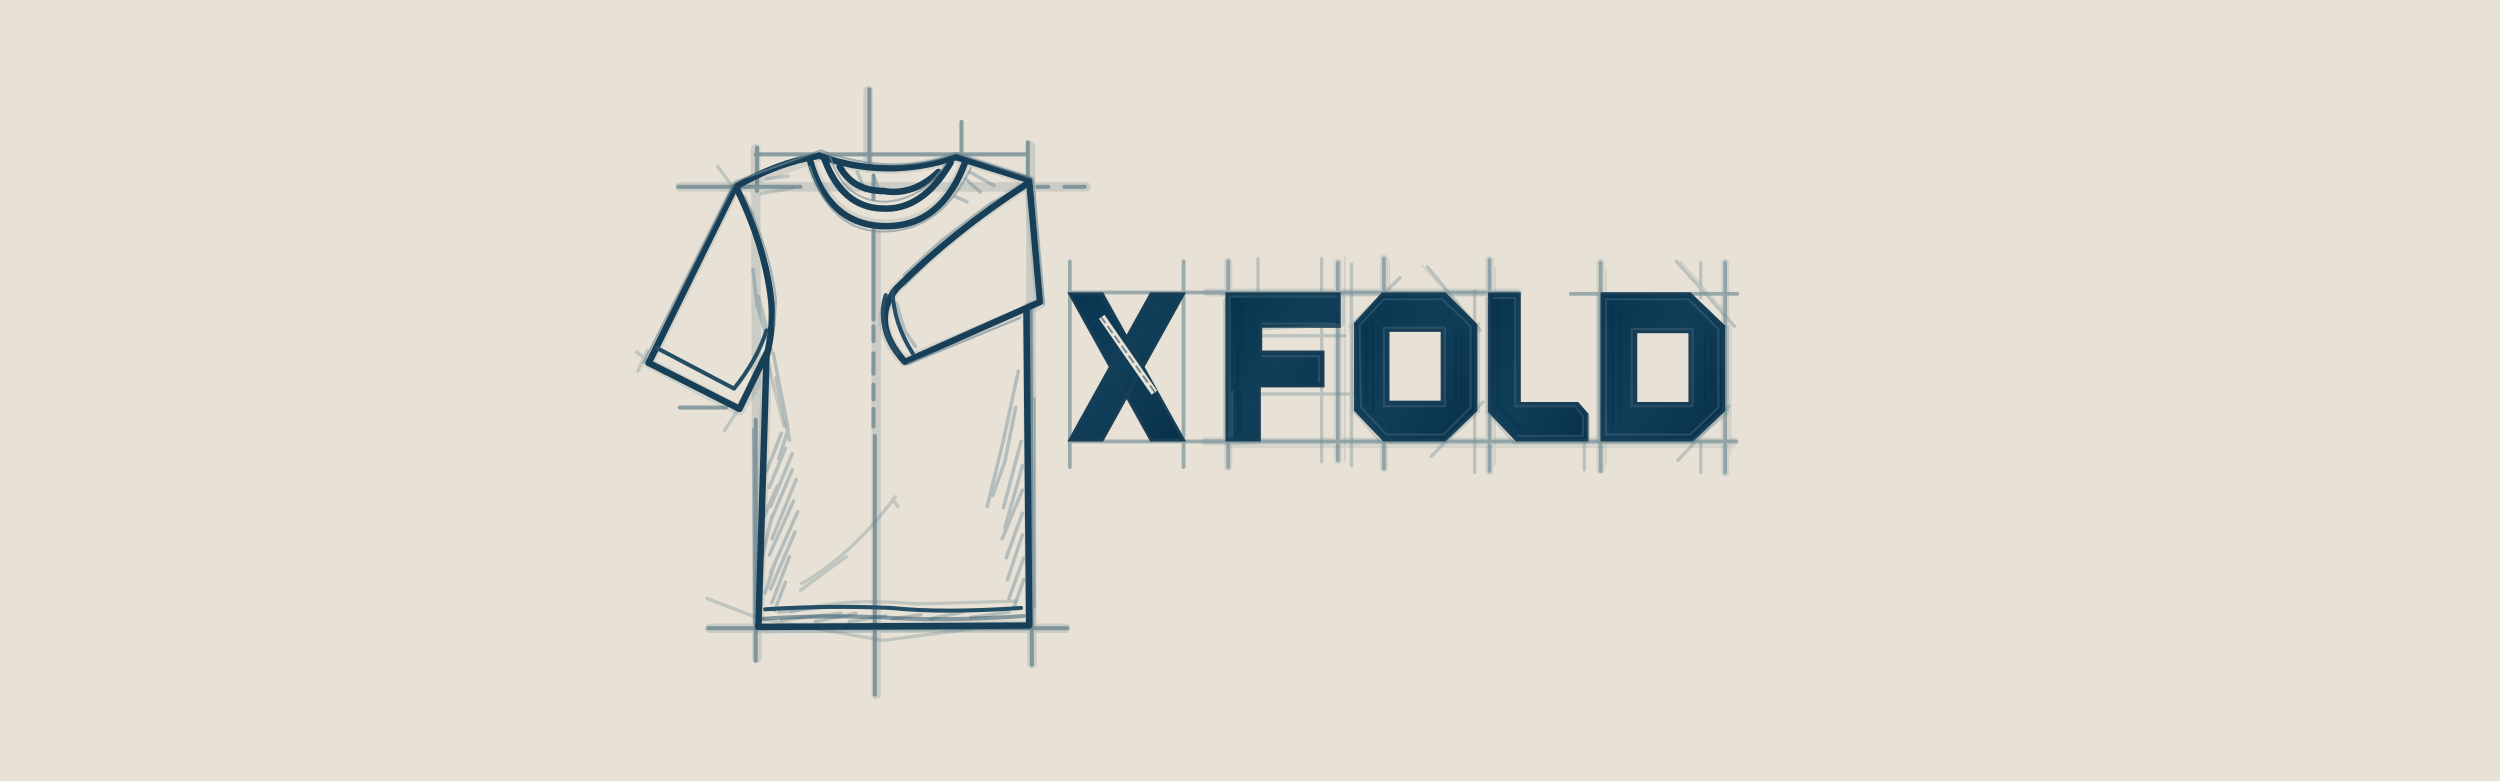
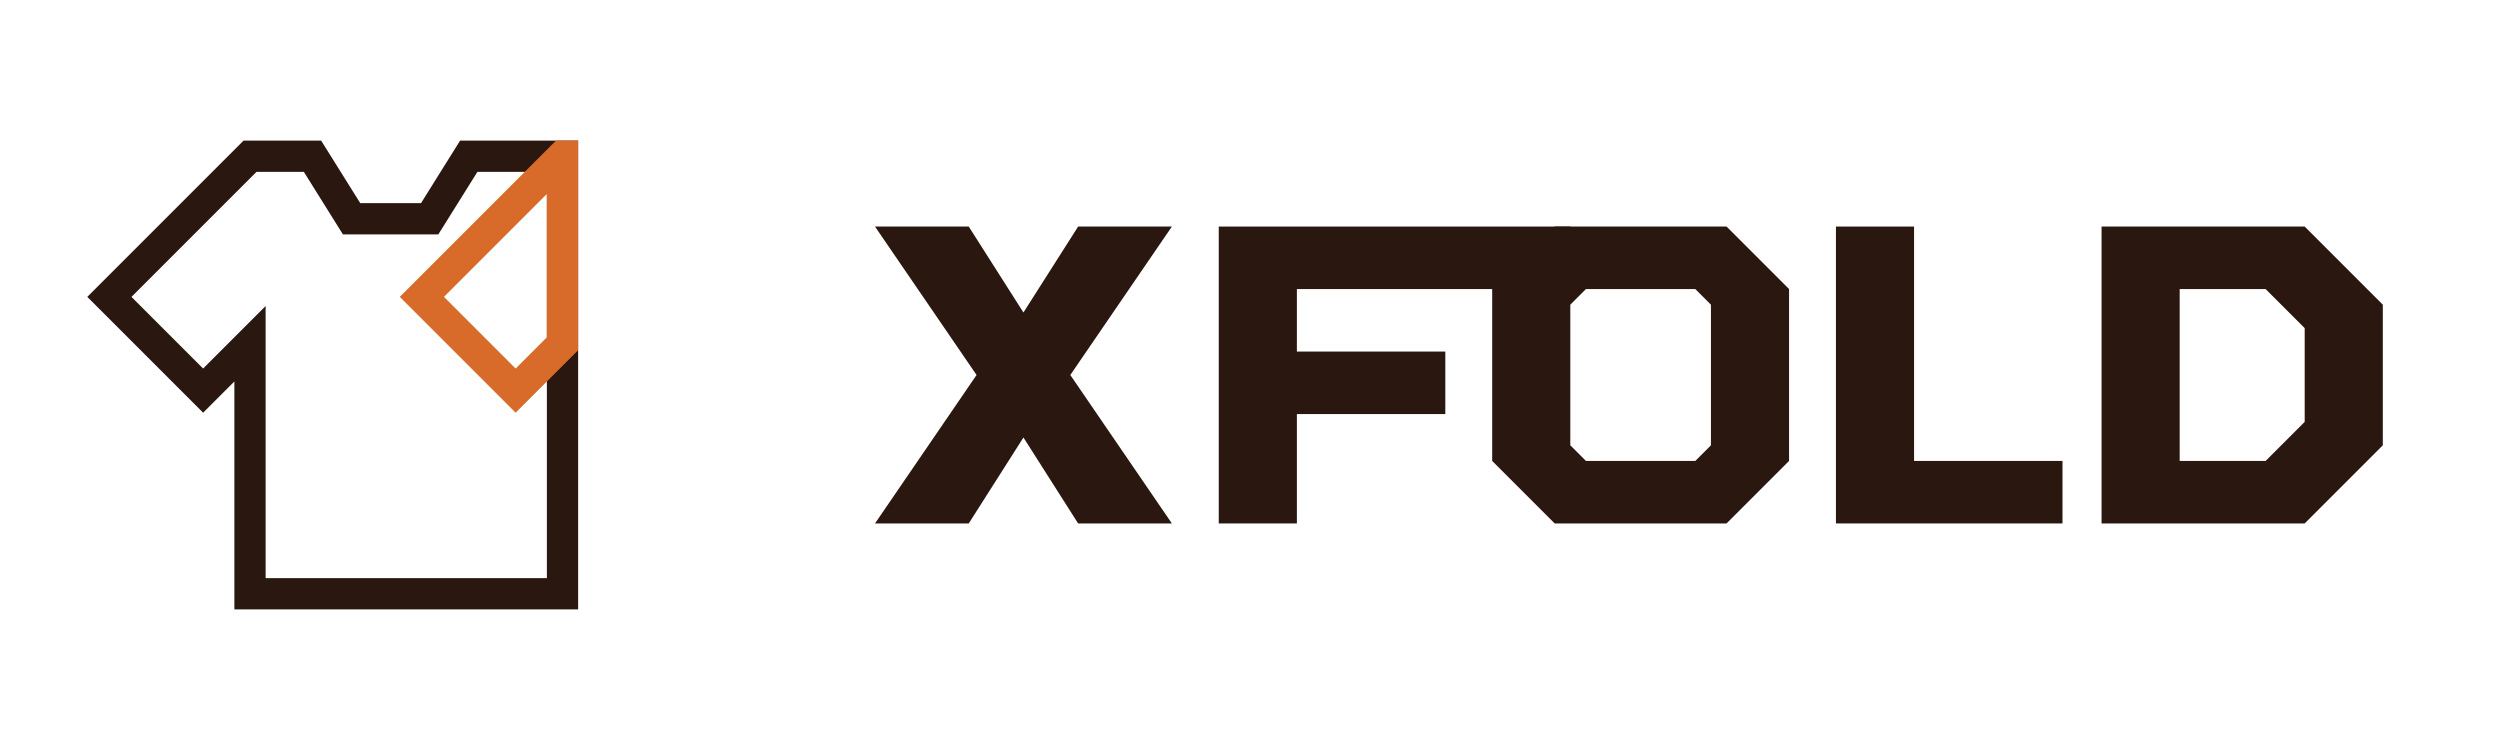
- <svg xmlns="http://www.w3.org/2000/svg" xmlns:xlink="http://www.w3.org/1999/xlink" width="1024" height="320" viewBox="0 0 1024 320">
-   <defs>
-     <radialGradient id="warm-paper" cx="49%" cy="45%" r="76%">
-       <stop stop-color="#ede8d6" offset="0" />
-       <stop stop-color="#e9e3cf" offset=".62" />
-       <stop stop-color="#e4dcc6" offset="1" />
-     </radialGradient>
-     <linearGradient id="ink-fill" y2=".8">
-       <stop stop-color="#07344e" offset="0" />
-       <stop stop-color="#103e59" offset=".5" />
-       <stop stop-color="#09334d" offset="1" />
-     </linearGradient>
-     <path id="letter-x" d="m503 217h24l60 108h-24zm60 0h24l-60 108h-24z" />
-     <path id="letter-f" d="m619 217h83v24h-58v19h46v25h-47v40h-24z" />
-     <path id="letter-o" d="m734 217h46l23 23v63l-23 22h-45l-21-22v-64zm4 27v53h40v-53z" fill-rule="evenodd" />
-     <path id="letter-l" d="m813 217h22v81h43l7 8v19h-52l-20-21z" />
-     <path id="letter-d" d="m896 217h65l25 24v62l-23 22h-67zm25 28v53h40v-53z" fill-rule="evenodd" />
-   </defs>
-   <rect id="paper-background" width="1024" height="320" fill="#E8E2D6" />
-   <g id="complete-drafting-illustration" transform="matrix(.5546 0 0 .5546 228 0)" stroke-linecap="round" stroke-linejoin="round">
-     <g id="shirt-construction-lines" fill="none" stroke="#64818a">
-       <g opacity=".22" stroke-width="7">
-         <path d="m91 138h300m-244-28 1 376m202-378 1 382m-238-26h263" />
-         <path d="m230 67v55m6 48v343" />
-       </g>
-       <g opacity=".72" stroke-width="3">
-         <path d="m90 138h90m175 0h8m12 0h15" />
-         <path d="m148 109v32m-1 169v178" />
-         <path d="m147 114h200m1-9v24" />
-         <path d="m299 90v26" />
-         <path d="m231 66v54" />
-         <path d="m234 130v17m0 23v66m0 5v11m0 9v15m0 8v11m0 7v13m1 7v191" />
-         <path d="m350 228 1 263" />
-         <path d="m112 464h265" />
-         <path d="m91 301h34" />
-       </g>
-       <g opacity=".3" stroke-width="2.5">
-         <path d="m119 123 26 35m-86 102 21 16m-20-2 7-15" />
-         <path d="m133 304-9 14m33-46 11 43" />
-         <path d="m151 143 23-4m-19-7 16-2" />
-         <path d="m111 442 39 15 91 16 76-10" />
-         <path d="m173 452q38-11 93-6l73-2" />
-         <path d="m181 431q37-21 69-64" />
-         <path d="m180 436 34-25m34-42 4 5" />
-       </g>
-     </g>
-     <g id="shirt-pencil-shading" fill="none" opacity=".35" stroke="#527889" stroke-width="2.6">
-       <path d="m145 199 3 26 8 26m-7-32 6 23m-4-6 8 24" />
-       <path d="m160 261 11 56-7 22m-2-60 10 46m-6-5-11 28" />
-       <path d="m169 331-12 29m17-25-16 39m16-27-16 38m19-31-18 44" />
-       <path d="m175 370-18 40m21-32-20 45m18-30-18 42m14-24-13 34m10-15-8 21" />
-       <path d="m163 359-10 23m6-1-7 30m9 5-7 22" />
-       <path d="m341 274-11 51-12 49m21-73-8 40-9 25" />
-       <path d="m343 326-13 49m14-31-13 46m13-28-15 36" />
-       <path d="m344 379-12 33m12-17-11 33m12-16-11 30m11-14-7 20" />
-       <path d="m164 452 29-3m-27 9 44-5m-19 6 30-6" />
-       <path d="m216 459 27-4m5 2 21-3m7 3 24-5m6 4 28-4" />
-       <path d="m209 123 8 10m5-6 6 14m6-12 5 14" />
-       <path d="m305 127 18 10m-21-5 11 10m-19 3 9 4" />
-       <path d="m257 203 27-25 37-28 20-9" />
-       <path d="m257 210 22-22 29-24 30-21" />
-       <path d="m251 224 6 20 8 12" />
-     </g>
-     <g id="shirt-ink-outline" fill="none">
-       <g opacity=".14" stroke="#41667a" stroke-width="8">
-         <path d="m68 268 64-130 62-23q49 18 101 1l54 17 8 91-9 3 2 235-201 2 6-193-20 32z" />
-         <path d="m187 118q15 48 56 48 42 0 59-47" />
-         <path d="m347 136q-57 37-97 78-19 26 7 53l97-41" />
-       </g>
-       <g stroke="#173f57" stroke-width="4.8">
-         <path d="m68 268 64-130q31-18 62-23" />
-         <path d="m194 115q49 18 101 1l54 17 8 90-99 44" />
-         <path d="m68 268 67 34 20-41" />
-         <path d="m133 139q20 41 25 79 3 22-3 45l-6 200" />
-         <path d="m149 463 200-1-2-233" />
-         <path d="m187 118q13 47 53 49 44 2 62-48" />
-         <path d="m198 118q13 35 42 36 30 2 51-34" />
-         <path d="m209 123q10 18 32 18 22 4 41-14" />
-         <path d="m347 136q-54 35-96 77-20 25 6 54" />
-       </g>
-       <g stroke="#244e65" stroke-width="3">
-         <path d="m74 257 57 30q17-21 24-43" />
-         <path d="m248 215q1 24 15 46" />
-         <path d="m243 218q-7 22 9 43" />
-         <path d="m154 450q48-3 93-1 38 4 96 0" />
-         <path d="m152 457q45-3 89-1 44 3 104-1" opacity=".5" />
-       </g>
-       <g opacity=".6" stroke="#77909a" stroke-width="1.5">
-         <path d="m64 268 68-134 63-23q54 20 100 2l57 19 8 93" />
-         <path d="m139 145q20 44 23 77l-1 19" />
-         <path d="m145 317 1 143m207-166v155" />
-         <path d="m187 123q15 49 56 48t63-47" />
-         <path d="m202 116q11 33 41 33 28-2 44-28" />
-         <path d="m259 269 83-34" />
-       </g>
-     </g>
-     <g id="fold-letters" transform="translate(-124 0)">
-       <g id="lettering-drafting-guides" fill="none" stroke="#728d95">
-         <g opacity=".2" stroke-width="6">
-           <path d="M604 216H834M603 326H994" />
-           <path d="m620 193v152m81-151v146m34-149v155m78-154v156" />
-           <path d="m895 194v153m92-153v155" />
-         </g>
-         <g opacity=".66" stroke-width="2.8">
-           <path d="m503 216h116m0 110h-116" />
-           <path d="m503 193v152m84-152v152" />
-           <path d="m604 216h230" />
-           <path d="m603 326h392" />
-           <path d="m620 193v152" />
-           <path d="m701 194v146" />
-           <path d="m735 191v155" />
-           <path d="m813 192v156" />
-           <path d="m873 217h123" />
-           <path d="m895 194v154" />
-           <path d="m987 194v155" />
-         </g>
-         <g opacity=".38" stroke-width="2.5">
-           <path d="m642 191v24m47-24v150m22-146v149" />
-           <path d="m802 215v134m81-29v27" />
-           <path d="m622 291h90m-66-43h60" />
-           <path d="m710 241 37-36" />
-           <path d="m767 197 39 47" />
-           <path d="m770 337 38-40" />
-           <path d="m951 193 43 48" />
-           <path d="m969 194v26" />
-           <path d="m952 340 38-40" />
-           <path d="m969 327v22" />
-         </g>
-         <g opacity=".2" stroke-width="1.4">
-           <path d="M615 218H835M619 330H994" />
-           <path d="m706 190v150m33-148v23m78-18v146" />
-           <path d="m899 200v143m92-103v95" />
-           <path d="m763 196 34 37m157-40 31 35" />
-         </g>
-       </g>
-       <g id="fold-block-lettering" fill="url(#ink-fill)" stroke="#173e55" stroke-linejoin="miter" stroke-width="2.2">
-         <use xlink:href="#letter-x" />
-         <use xlink:href="#letter-f" />
-         <use xlink:href="#letter-o" />
-         <use xlink:href="#letter-l" />
-         <use xlink:href="#letter-d" />
-       </g>
-       <g id="x-fold-crease" fill="none" stroke="#E8E2D6" stroke-linecap="square">
-         <path d="m528 236 36 52" stroke-width="5" />
-         <path d="m526 234 40 56" stroke="#173e55" stroke-width="1.4" opacity=".55" stroke-dasharray="5 4" />
-       </g>
-       <g id="letter-ink-edge-details" fill="none">
-         <g opacity=".5" stroke="#426379" stroke-width="1.6">
-           <path d="m621 323v-104h79m-55 20h54" />
-           <path d="m645 263h42v19m-64 7v33" />
-           <path d="m717 240 18-19h43l21 20v60l-20 20h-42l-19-20z" />
-           <path d="m735 242h45v58h-45z" />
-           <path d="m816 220h16v80h44l6 7v15h-48" />
-           <path d="m899 221h61l22 22v58l-21 20h-62z" />
-           <path d="m918 243h45v57h-45z" />
-         </g>
-         <g opacity=".25" stroke="#64818c" stroke-width="2">
-           <path d="m617 222v101m1 5 25-1" />
-           <path d="m705 217v23l-59 3" />
-           <path d="m712 240v63l21 24h47l25-23v-65" />
-           <path d="m811 220v84l20 23h55v-20" />
-           <path d="m893 219v108h69l27-22v-64" />
-         </g>
-         <g opacity=".65" stroke="#062f49" stroke-width="1.4">
-           <path d="m627 221v98m3-95v34m-1 31v30" />
-           <path d="m722 241v58m5-61v67" />
-           <path d="m788 246v52m4-50v51" />
-           <path d="m819 222v78l17 17" />
-           <path d="m904 225v91m5-87v83" />
-           <path d="m972 247v49m5-45v40" />
-         </g>
-       </g>
+ <svg xmlns="http://www.w3.org/2000/svg" width="320" height="96" viewBox="0 0 320 96" role="img" aria-label="XFOLD">
+   <g fill="none" stroke-width="4" stroke-linejoin="miter" stroke-linecap="square">
+     <path stroke="#2a170f" d="M72 76H32V44L26 50 14 38 32 20H40L45 28H55L60 20H72V76Z" />
+     <path fill="#d96b2a" fill-rule="evenodd" d="M71.172 18H74V44.828L66 52.828L51.172 38Z M70 24.828L56.828 38L66 47.172L70 43.172Z" />
+   </g>
+   <g transform="translate(112 29)">
+     <g fill="#2a170f">
+       <path d="M0 0H12L19 11 26 0H38L25 19 38 38H26L19 27 12 38H0L13 19Z" />
+       <path d="M44 0H89V8H54V16H73V24H54V38H44Z" />
+       <path fill-rule="evenodd" d="M87 0H109L117 8V30L109 38H87L79 30V8ZM91 8 89 10V28L91 30H105L107 28V10L105 8Z" />
+       <path d="M123 0H133V30H152V38H123Z" />
+       <path fill-rule="evenodd" d="M157 0H183L193 10V28L183 38H157ZM167 8V30H178L183 25V13L178 8Z" />
    </g>
  </g>
</svg>
